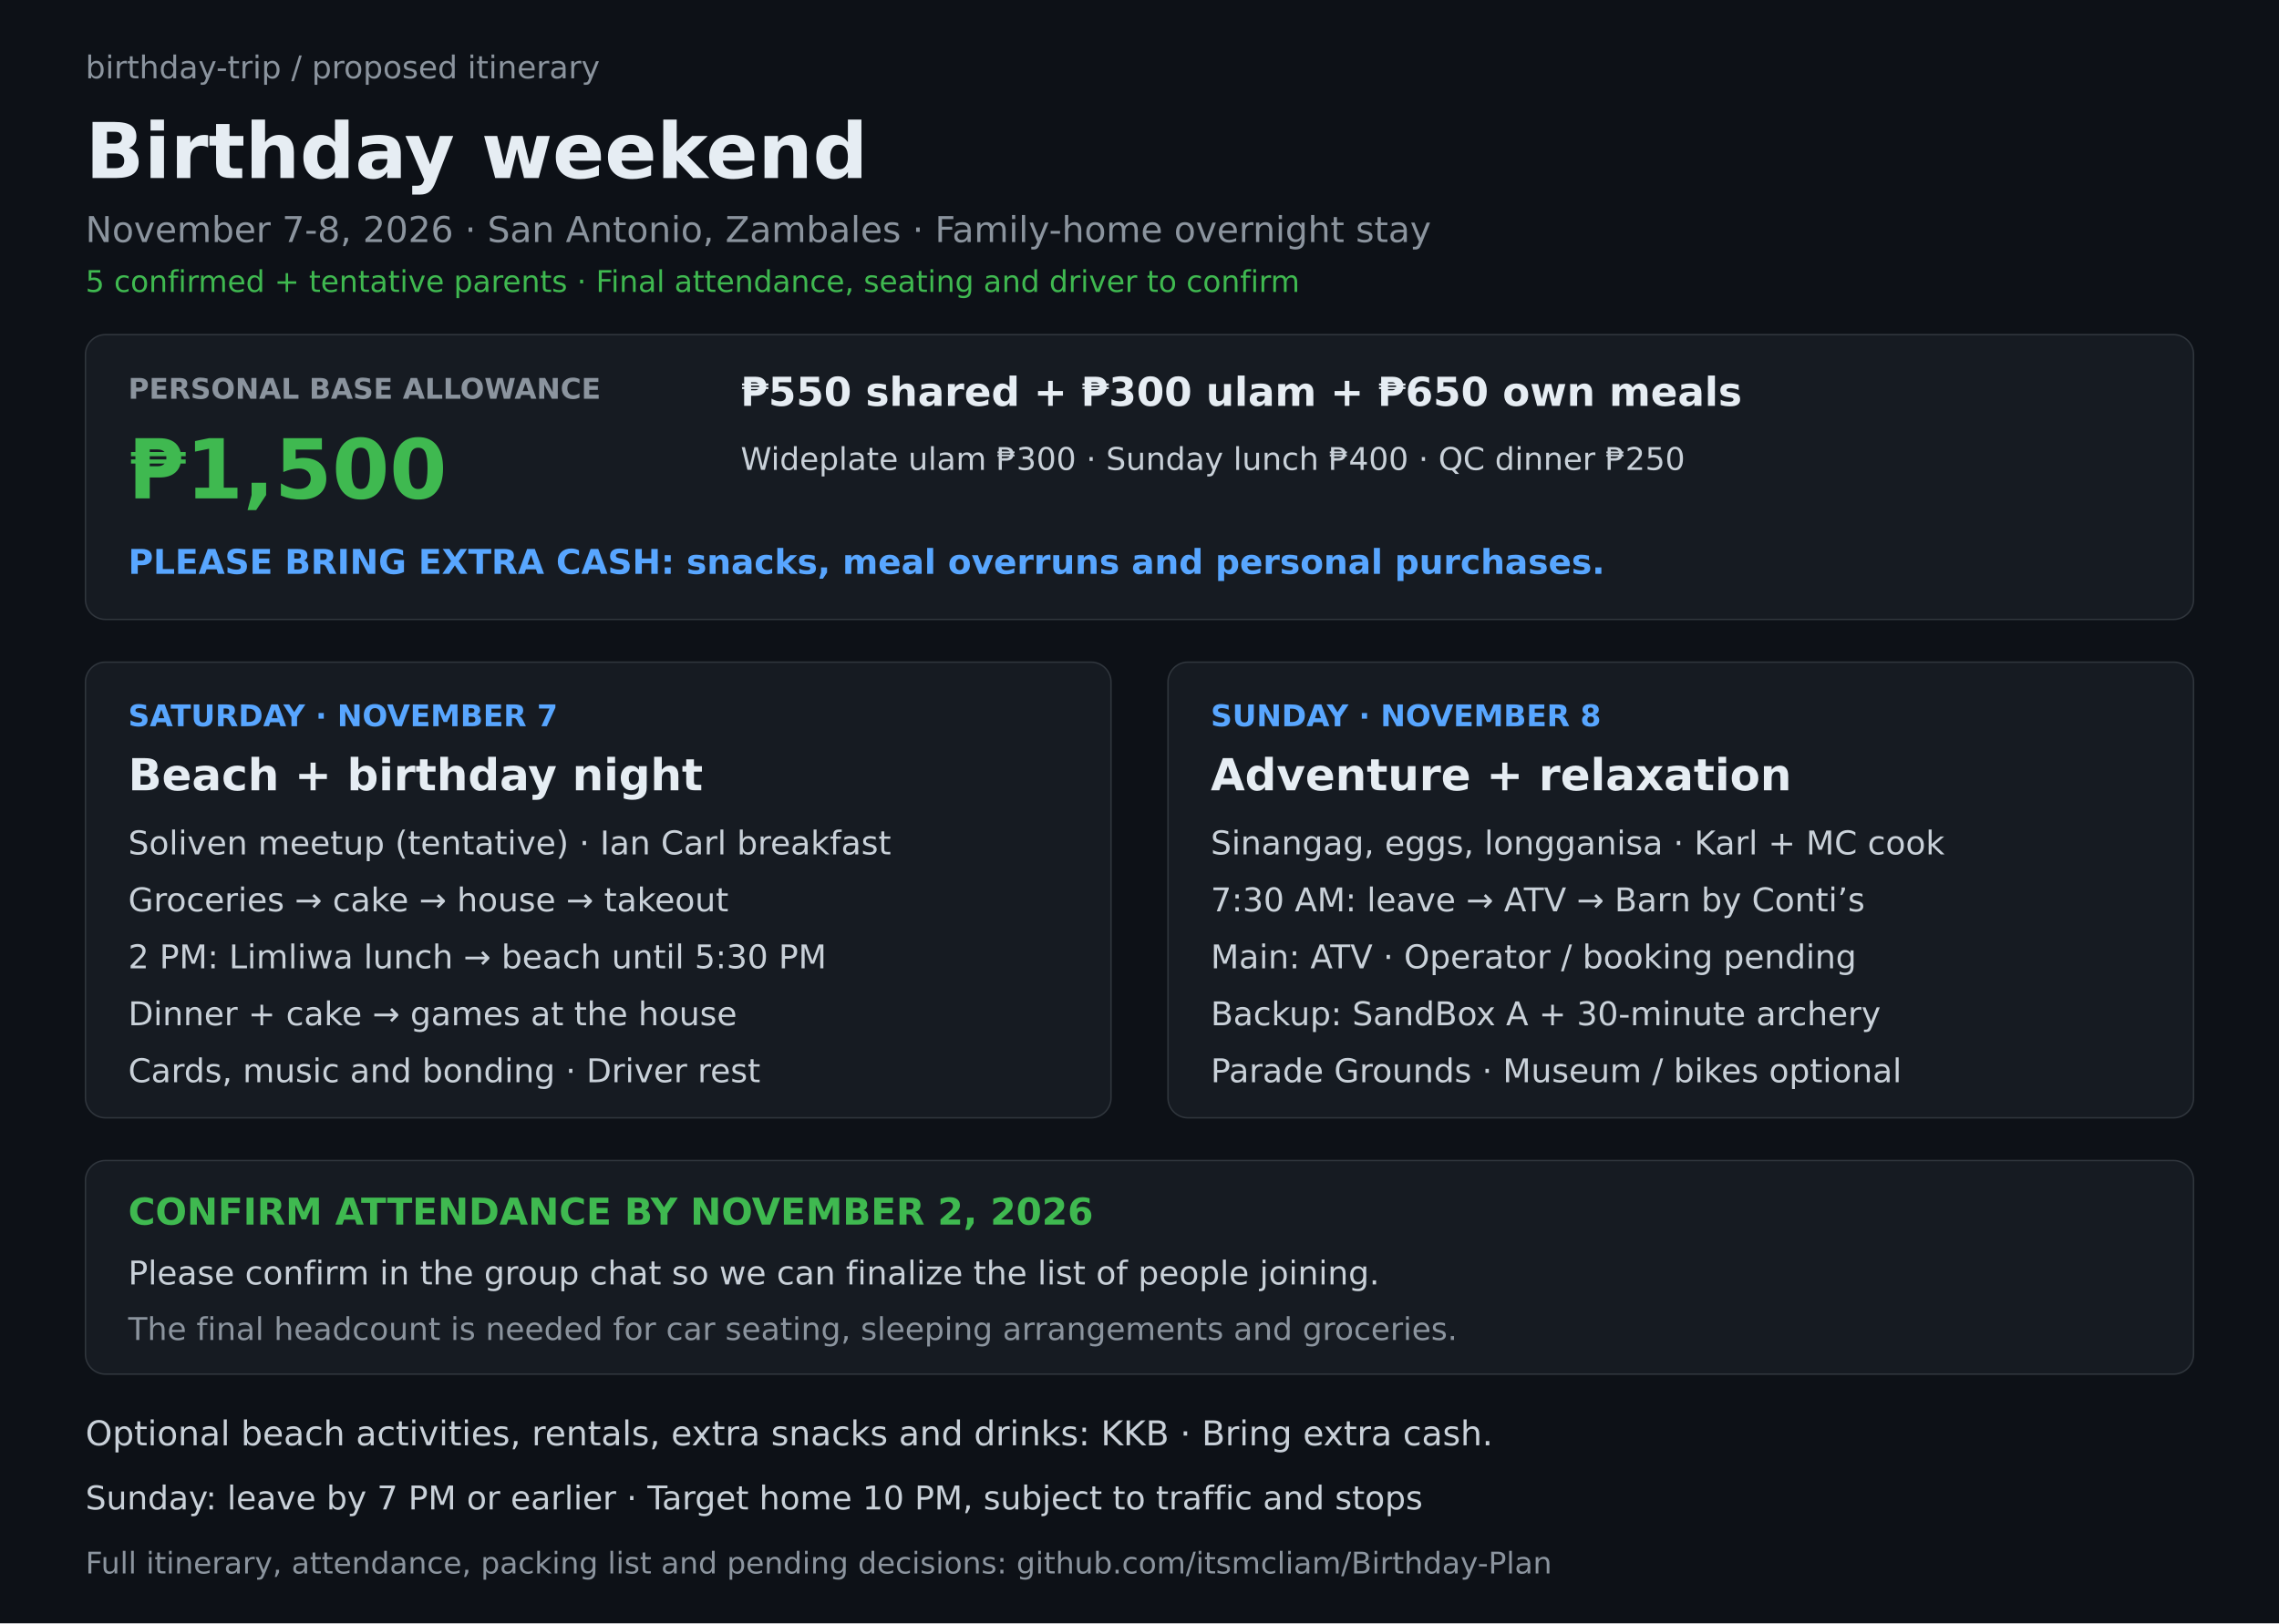
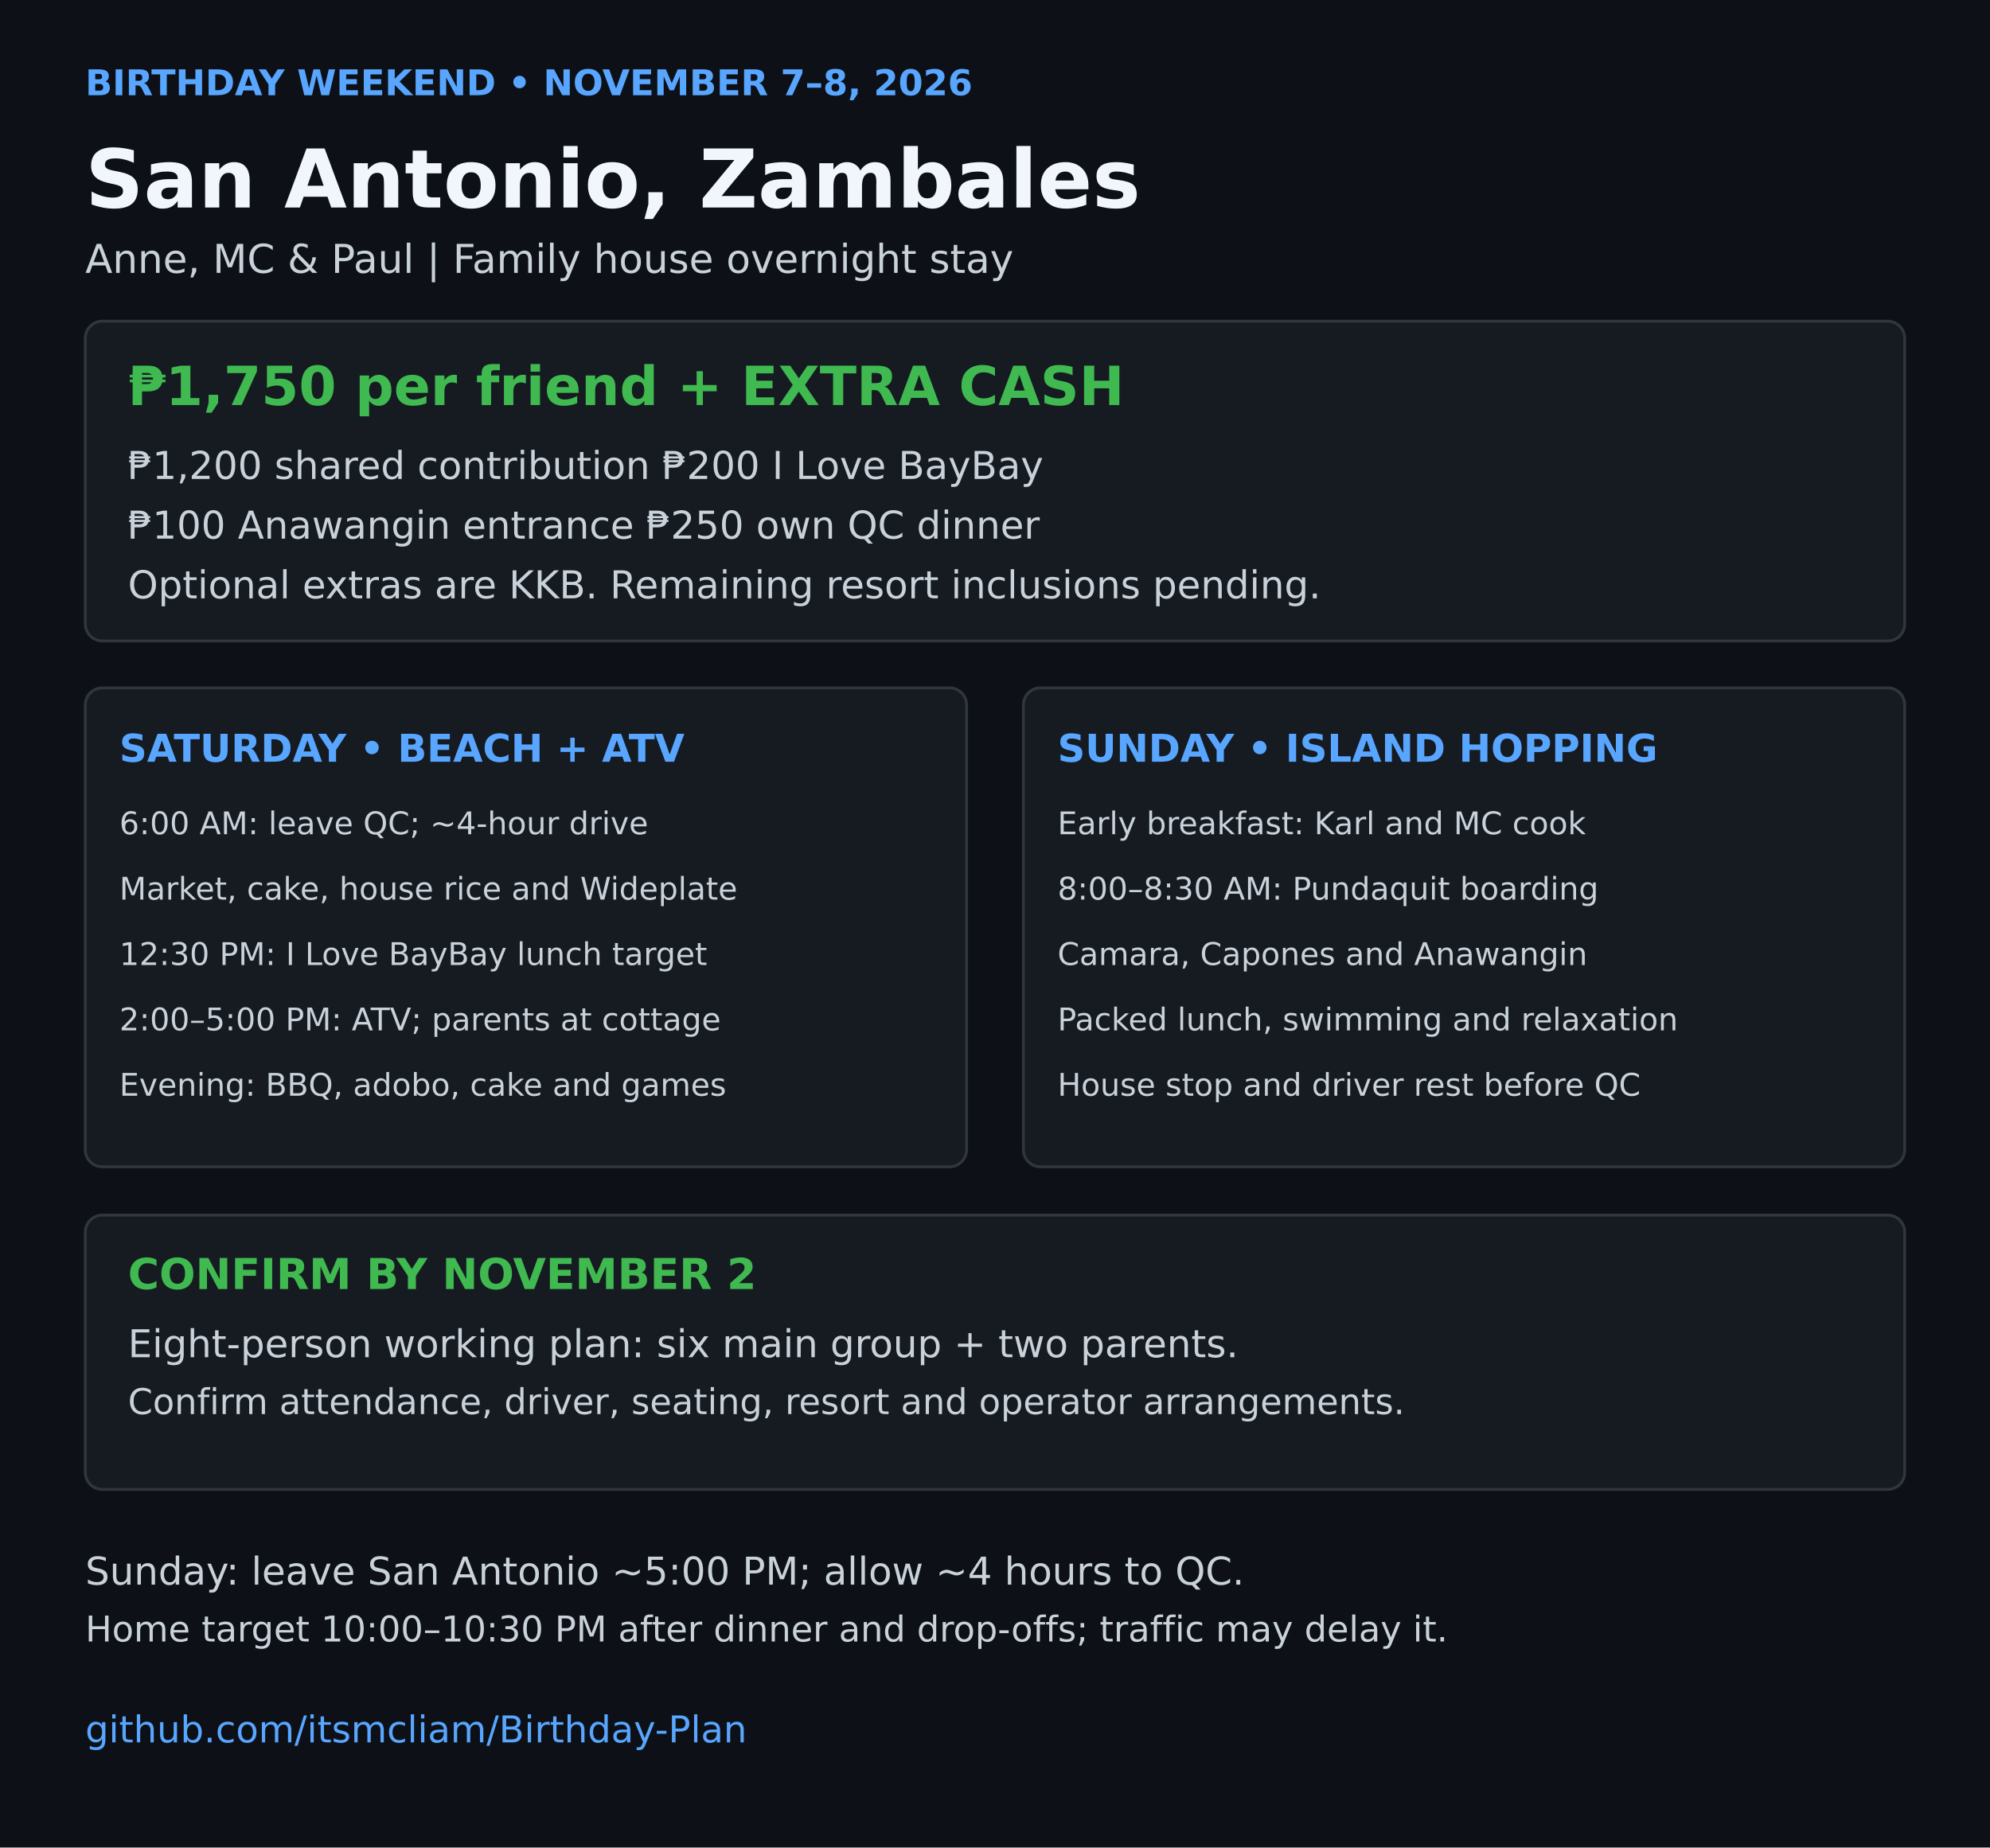
- <svg xmlns="http://www.w3.org/2000/svg" width="1600" height="1140" viewBox="0 0 1600 1140" role="img" aria-labelledby="title desc">
-   <rect width="1600" height="1140" fill="#0d1117" />
-   <text x="60" y="55" fill="#8b949e" font-family="DejaVu Sans, Arial, sans-serif" font-size="22" font-weight="400">birthday-trip / proposed itinerary</text>
-   <text x="60" y="125" fill="#e6edf3" font-family="DejaVu Sans, Arial, sans-serif" font-size="54" font-weight="700">Birthday weekend</text>
-   <text x="60" y="170" fill="#8b949e" font-family="DejaVu Sans, Arial, sans-serif" font-size="25" font-weight="400">November 7-8, 2026  ·  San Antonio, Zambales  ·  Family-home overnight stay</text>
-   <text x="60" y="205" fill="#3fb950" font-family="DejaVu Sans, Arial, sans-serif" font-size="21" font-weight="400">5 confirmed + tentative parents  ·  Final attendance, seating and driver to confirm</text>
-   <rect x="60" y="235" width="1480" height="200" rx="14" fill="#161b22" stroke="#30363d" />
-   <text x="90" y="280" fill="#8b949e" font-family="DejaVu Sans, Arial, sans-serif" font-size="20" font-weight="700">PERSONAL BASE ALLOWANCE</text>
-   <text x="90" y="350" fill="#3fb950" font-family="DejaVu Sans, Arial, sans-serif" font-size="58" font-weight="700">₱1,500</text>
-   <text x="520" y="285" fill="#e6edf3" font-family="DejaVu Sans, Arial, sans-serif" font-size="28" font-weight="700">₱550 shared + ₱300 ulam + ₱650 own meals</text>
-   <text x="520" y="330" fill="#c9d1d9" font-family="DejaVu Sans, Arial, sans-serif" font-size="22" font-weight="400">Wideplate ulam ₱300 · Sunday lunch ₱400 · QC dinner ₱250</text>
-   <text x="90" y="403" fill="#58a6ff" font-family="DejaVu Sans, Arial, sans-serif" font-size="24" font-weight="700">PLEASE BRING EXTRA CASH: snacks, meal overruns and personal purchases.</text>
-   <rect x="60" y="465" width="720" height="320" rx="14" fill="#161b22" stroke="#30363d" />
-   <rect x="820" y="465" width="720" height="320" rx="14" fill="#161b22" stroke="#30363d" />
-   <text x="90" y="510" fill="#58a6ff" font-family="DejaVu Sans, Arial, sans-serif" font-size="21" font-weight="700">SATURDAY · NOVEMBER 7</text>
-   <text x="90" y="555" fill="#e6edf3" font-family="DejaVu Sans, Arial, sans-serif" font-size="31" font-weight="700">Beach + birthday night</text>
-   <text x="90" y="600" fill="#c9d1d9" font-family="DejaVu Sans, Arial, sans-serif" font-size="23" font-weight="400">Soliven meetup (tentative) · Ian Carl breakfast</text>
-   <text x="90" y="640" fill="#c9d1d9" font-family="DejaVu Sans, Arial, sans-serif" font-size="23" font-weight="400">Groceries → cake → house → takeout</text>
-   <text x="90" y="680" fill="#c9d1d9" font-family="DejaVu Sans, Arial, sans-serif" font-size="23" font-weight="400">2 PM: Limliwa lunch → beach until 5:30 PM</text>
-   <text x="90" y="720" fill="#c9d1d9" font-family="DejaVu Sans, Arial, sans-serif" font-size="23" font-weight="400">Dinner + cake → games at the house</text>
-   <text x="90" y="760" fill="#c9d1d9" font-family="DejaVu Sans, Arial, sans-serif" font-size="23" font-weight="400">Cards, music and bonding · Driver rest</text>
-   <text x="850" y="510" fill="#58a6ff" font-family="DejaVu Sans, Arial, sans-serif" font-size="21" font-weight="700">SUNDAY · NOVEMBER 8</text>
-   <text x="850" y="555" fill="#e6edf3" font-family="DejaVu Sans, Arial, sans-serif" font-size="31" font-weight="700">Adventure + relaxation</text>
-   <text x="850" y="600" fill="#c9d1d9" font-family="DejaVu Sans, Arial, sans-serif" font-size="23" font-weight="400">Sinangag, eggs, longganisa · Karl + MC cook</text>
-   <text x="850" y="640" fill="#c9d1d9" font-family="DejaVu Sans, Arial, sans-serif" font-size="23" font-weight="400">7:30 AM: leave → ATV → Barn by Conti’s</text>
-   <text x="850" y="680" fill="#c9d1d9" font-family="DejaVu Sans, Arial, sans-serif" font-size="23" font-weight="400">Main: ATV · Operator / booking pending</text>
-   <text x="850" y="720" fill="#c9d1d9" font-family="DejaVu Sans, Arial, sans-serif" font-size="23" font-weight="400">Backup: SandBox A + 30-minute archery</text>
-   <text x="850" y="760" fill="#c9d1d9" font-family="DejaVu Sans, Arial, sans-serif" font-size="23" font-weight="400">Parade Grounds · Museum / bikes optional</text>
-   <rect x="60" y="815" width="1480" height="150" rx="14" fill="#161b22" stroke="#30363d" />
-   <text x="90" y="860" fill="#3fb950" font-family="DejaVu Sans, Arial, sans-serif" font-size="26" font-weight="700">CONFIRM ATTENDANCE BY NOVEMBER 2, 2026</text>
-   <text x="90" y="902" fill="#c9d1d9" font-family="DejaVu Sans, Arial, sans-serif" font-size="23" font-weight="400">Please confirm in the group chat so we can finalize the list of people joining.</text>
-   <text x="90" y="941" fill="#8b949e" font-family="DejaVu Sans, Arial, sans-serif" font-size="22" font-weight="400">The final headcount is needed for car seating, sleeping arrangements and groceries.</text>
-   <text x="60" y="1015" fill="#c9d1d9" font-family="DejaVu Sans, Arial, sans-serif" font-size="24" font-weight="400">Optional beach activities, rentals, extra snacks and drinks: KKB · Bring extra cash.</text>
-   <text x="60" y="1060" fill="#c9d1d9" font-family="DejaVu Sans, Arial, sans-serif" font-size="23" font-weight="400">Sunday: leave by 7 PM or earlier · Target home 10 PM, subject to traffic and stops</text>
-   <text x="60" y="1105" fill="#8b949e" font-family="DejaVu Sans, Arial, sans-serif" font-size="21" font-weight="400">Full itinerary, attendance, packing list and pending decisions: github.com/itsmcliam/Birthday-Plan</text>
+ <svg xmlns="http://www.w3.org/2000/svg" width="1400" height="1300" viewBox="0 0 1400 1300">
+   <rect width="100%" height="100%" fill="#0d1117" />
+   <text x="60" y="67" font-family="DejaVu Sans, sans-serif" font-size="25" fill="#58a6ff" font-weight="bold">BIRTHDAY WEEKEND • NOVEMBER 7–8, 2026</text>
+   <text x="60" y="146" font-family="DejaVu Sans, sans-serif" font-size="57" fill="#f0f6fc" font-weight="bold">San Antonio, Zambales</text>
+   <text x="60" y="192" font-family="DejaVu Sans, sans-serif" font-size="28" fill="#c9d1d9" font-weight="normal">Anne, MC &amp; Paul  |  Family house overnight stay</text>
+   <rect x="60" y="226" width="1280" height="225" rx="12" fill="#161b22" stroke="#30363d" stroke-width="2" />
+   <text x="90" y="285" font-family="DejaVu Sans, sans-serif" font-size="38" fill="#3fb950" font-weight="bold">₱1,750 per friend + EXTRA CASH</text>
+   <text x="90" y="337" font-family="DejaVu Sans, sans-serif" font-size="27" fill="#c9d1d9" font-weight="normal">₱1,200 shared contribution     ₱200 I Love BayBay</text>
+   <text x="90" y="379" font-family="DejaVu Sans, sans-serif" font-size="27" fill="#c9d1d9" font-weight="normal">₱100 Anawangin entrance        ₱250 own QC dinner</text>
+   <text x="90" y="421" font-family="DejaVu Sans, sans-serif" font-size="27" fill="#c9d1d9" font-weight="normal">Optional extras are KKB. Remaining resort inclusions pending.</text>
+   <rect x="60" y="484" width="620" height="337" rx="12" fill="#161b22" stroke="#30363d" stroke-width="2" />
+   <text x="84" y="536" font-family="DejaVu Sans, sans-serif" font-size="27" fill="#58a6ff" font-weight="bold">SATURDAY • BEACH + ATV</text>
+   <text x="84" y="587" font-family="DejaVu Sans, sans-serif" font-size="22" fill="#c9d1d9" font-weight="normal">6:00 AM: leave QC; ~4-hour drive</text>
+   <text x="84" y="633" font-family="DejaVu Sans, sans-serif" font-size="22" fill="#c9d1d9" font-weight="normal">Market, cake, house rice and Wideplate</text>
+   <text x="84" y="679" font-family="DejaVu Sans, sans-serif" font-size="22" fill="#c9d1d9" font-weight="normal">12:30 PM: I Love BayBay lunch target</text>
+   <text x="84" y="725" font-family="DejaVu Sans, sans-serif" font-size="22" fill="#c9d1d9" font-weight="normal">2:00–5:00 PM: ATV; parents at cottage</text>
+   <text x="84" y="771" font-family="DejaVu Sans, sans-serif" font-size="22" fill="#c9d1d9" font-weight="normal">Evening: BBQ, adobo, cake and games</text>
+   <rect x="720" y="484" width="620" height="337" rx="12" fill="#161b22" stroke="#30363d" stroke-width="2" />
+   <text x="744" y="536" font-family="DejaVu Sans, sans-serif" font-size="27" fill="#58a6ff" font-weight="bold">SUNDAY • ISLAND HOPPING</text>
+   <text x="744" y="587" font-family="DejaVu Sans, sans-serif" font-size="22" fill="#c9d1d9" font-weight="normal">Early breakfast: Karl and MC cook</text>
+   <text x="744" y="633" font-family="DejaVu Sans, sans-serif" font-size="22" fill="#c9d1d9" font-weight="normal">8:00–8:30 AM: Pundaquit boarding</text>
+   <text x="744" y="679" font-family="DejaVu Sans, sans-serif" font-size="22" fill="#c9d1d9" font-weight="normal">Camara, Capones and Anawangin</text>
+   <text x="744" y="725" font-family="DejaVu Sans, sans-serif" font-size="22" fill="#c9d1d9" font-weight="normal">Packed lunch, swimming and relaxation</text>
+   <text x="744" y="771" font-family="DejaVu Sans, sans-serif" font-size="22" fill="#c9d1d9" font-weight="normal">House stop and driver rest before QC</text>
+   <rect x="60" y="855" width="1280" height="193" rx="12" fill="#161b22" stroke="#30363d" stroke-width="2" />
+   <text x="90" y="907" font-family="DejaVu Sans, sans-serif" font-size="30" fill="#3fb950" font-weight="bold">CONFIRM BY NOVEMBER 2</text>
+   <text x="90" y="955" font-family="DejaVu Sans, sans-serif" font-size="27" fill="#c9d1d9" font-weight="normal">Eight-person working plan: six main group + two parents.</text>
+   <text x="90" y="995" font-family="DejaVu Sans, sans-serif" font-size="25" fill="#c9d1d9" font-weight="normal">Confirm attendance, driver, seating, resort and operator arrangements.</text>
+   <text x="60" y="1115" font-family="DejaVu Sans, sans-serif" font-size="27" fill="#c9d1d9" font-weight="normal">Sunday: leave San Antonio ~5:00 PM; allow ~4 hours to QC.</text>
+   <text x="60" y="1155" font-family="DejaVu Sans, sans-serif" font-size="25" fill="#c9d1d9" font-weight="normal">Home target 10:00–10:30 PM after dinner and drop-offs; traffic may delay it.</text>
+   <text x="60" y="1226" font-family="DejaVu Sans, sans-serif" font-size="26" fill="#58a6ff" font-weight="normal">github.com/itsmcliam/Birthday-Plan</text>
</svg>
